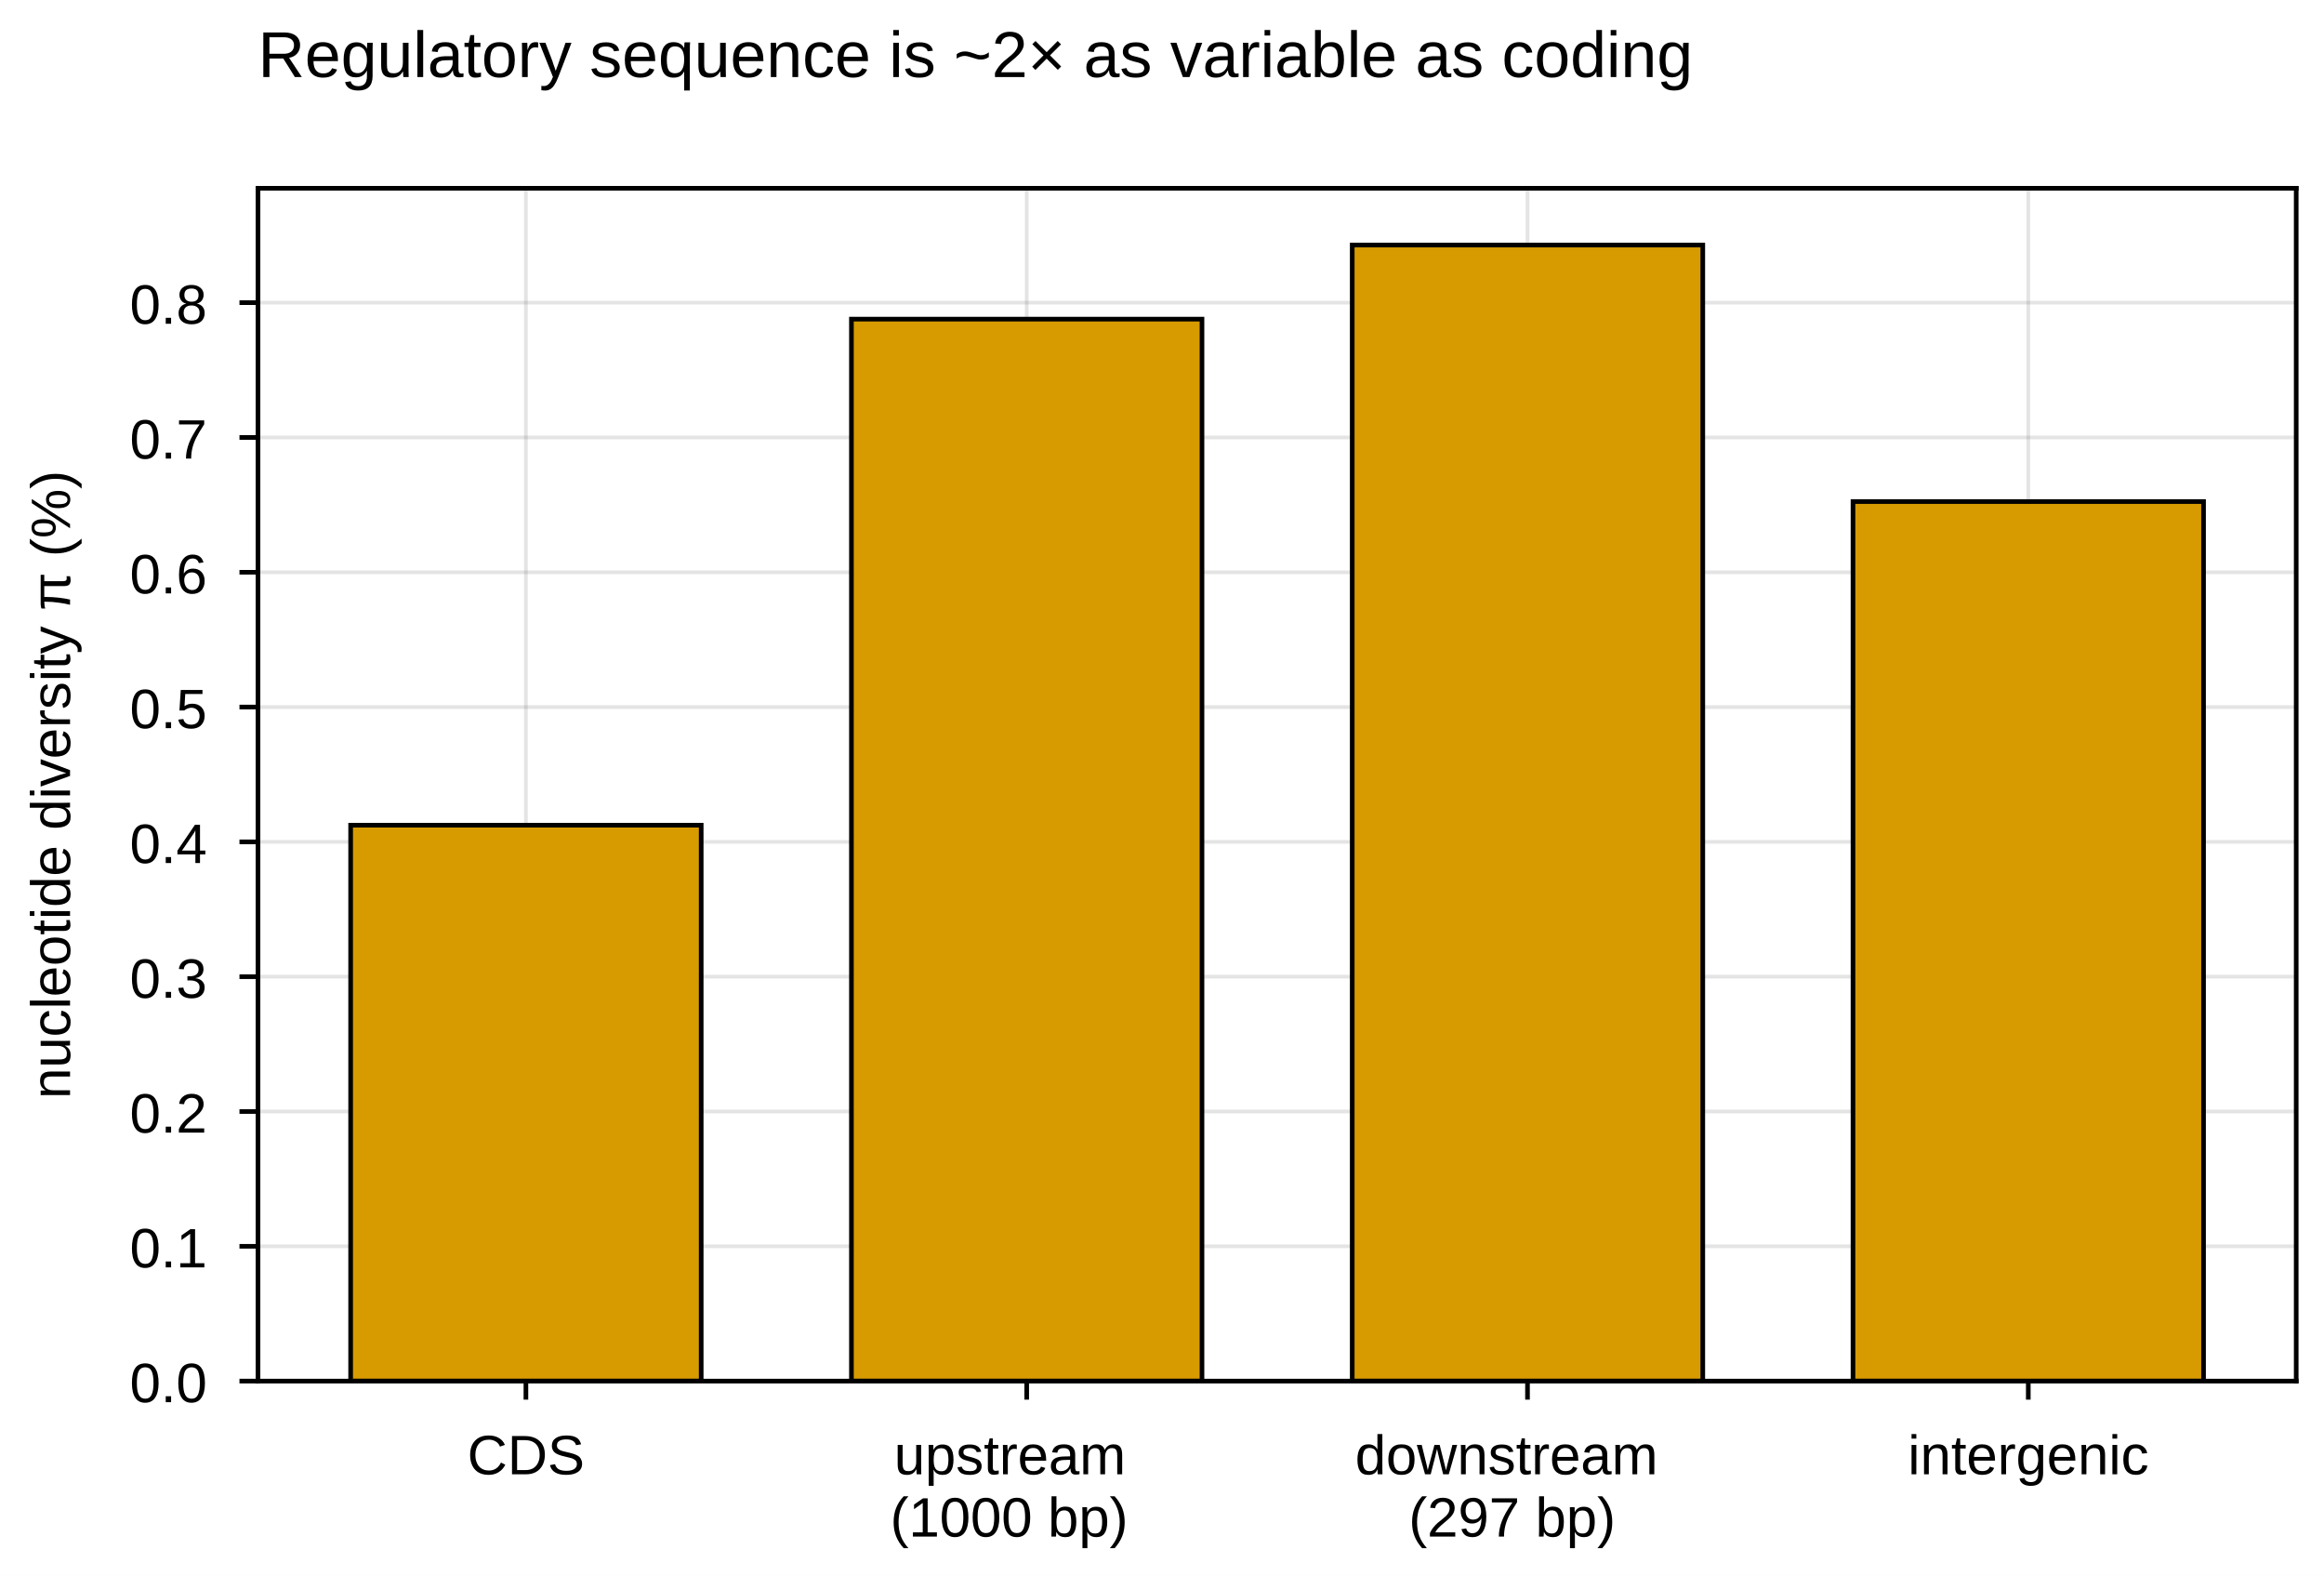
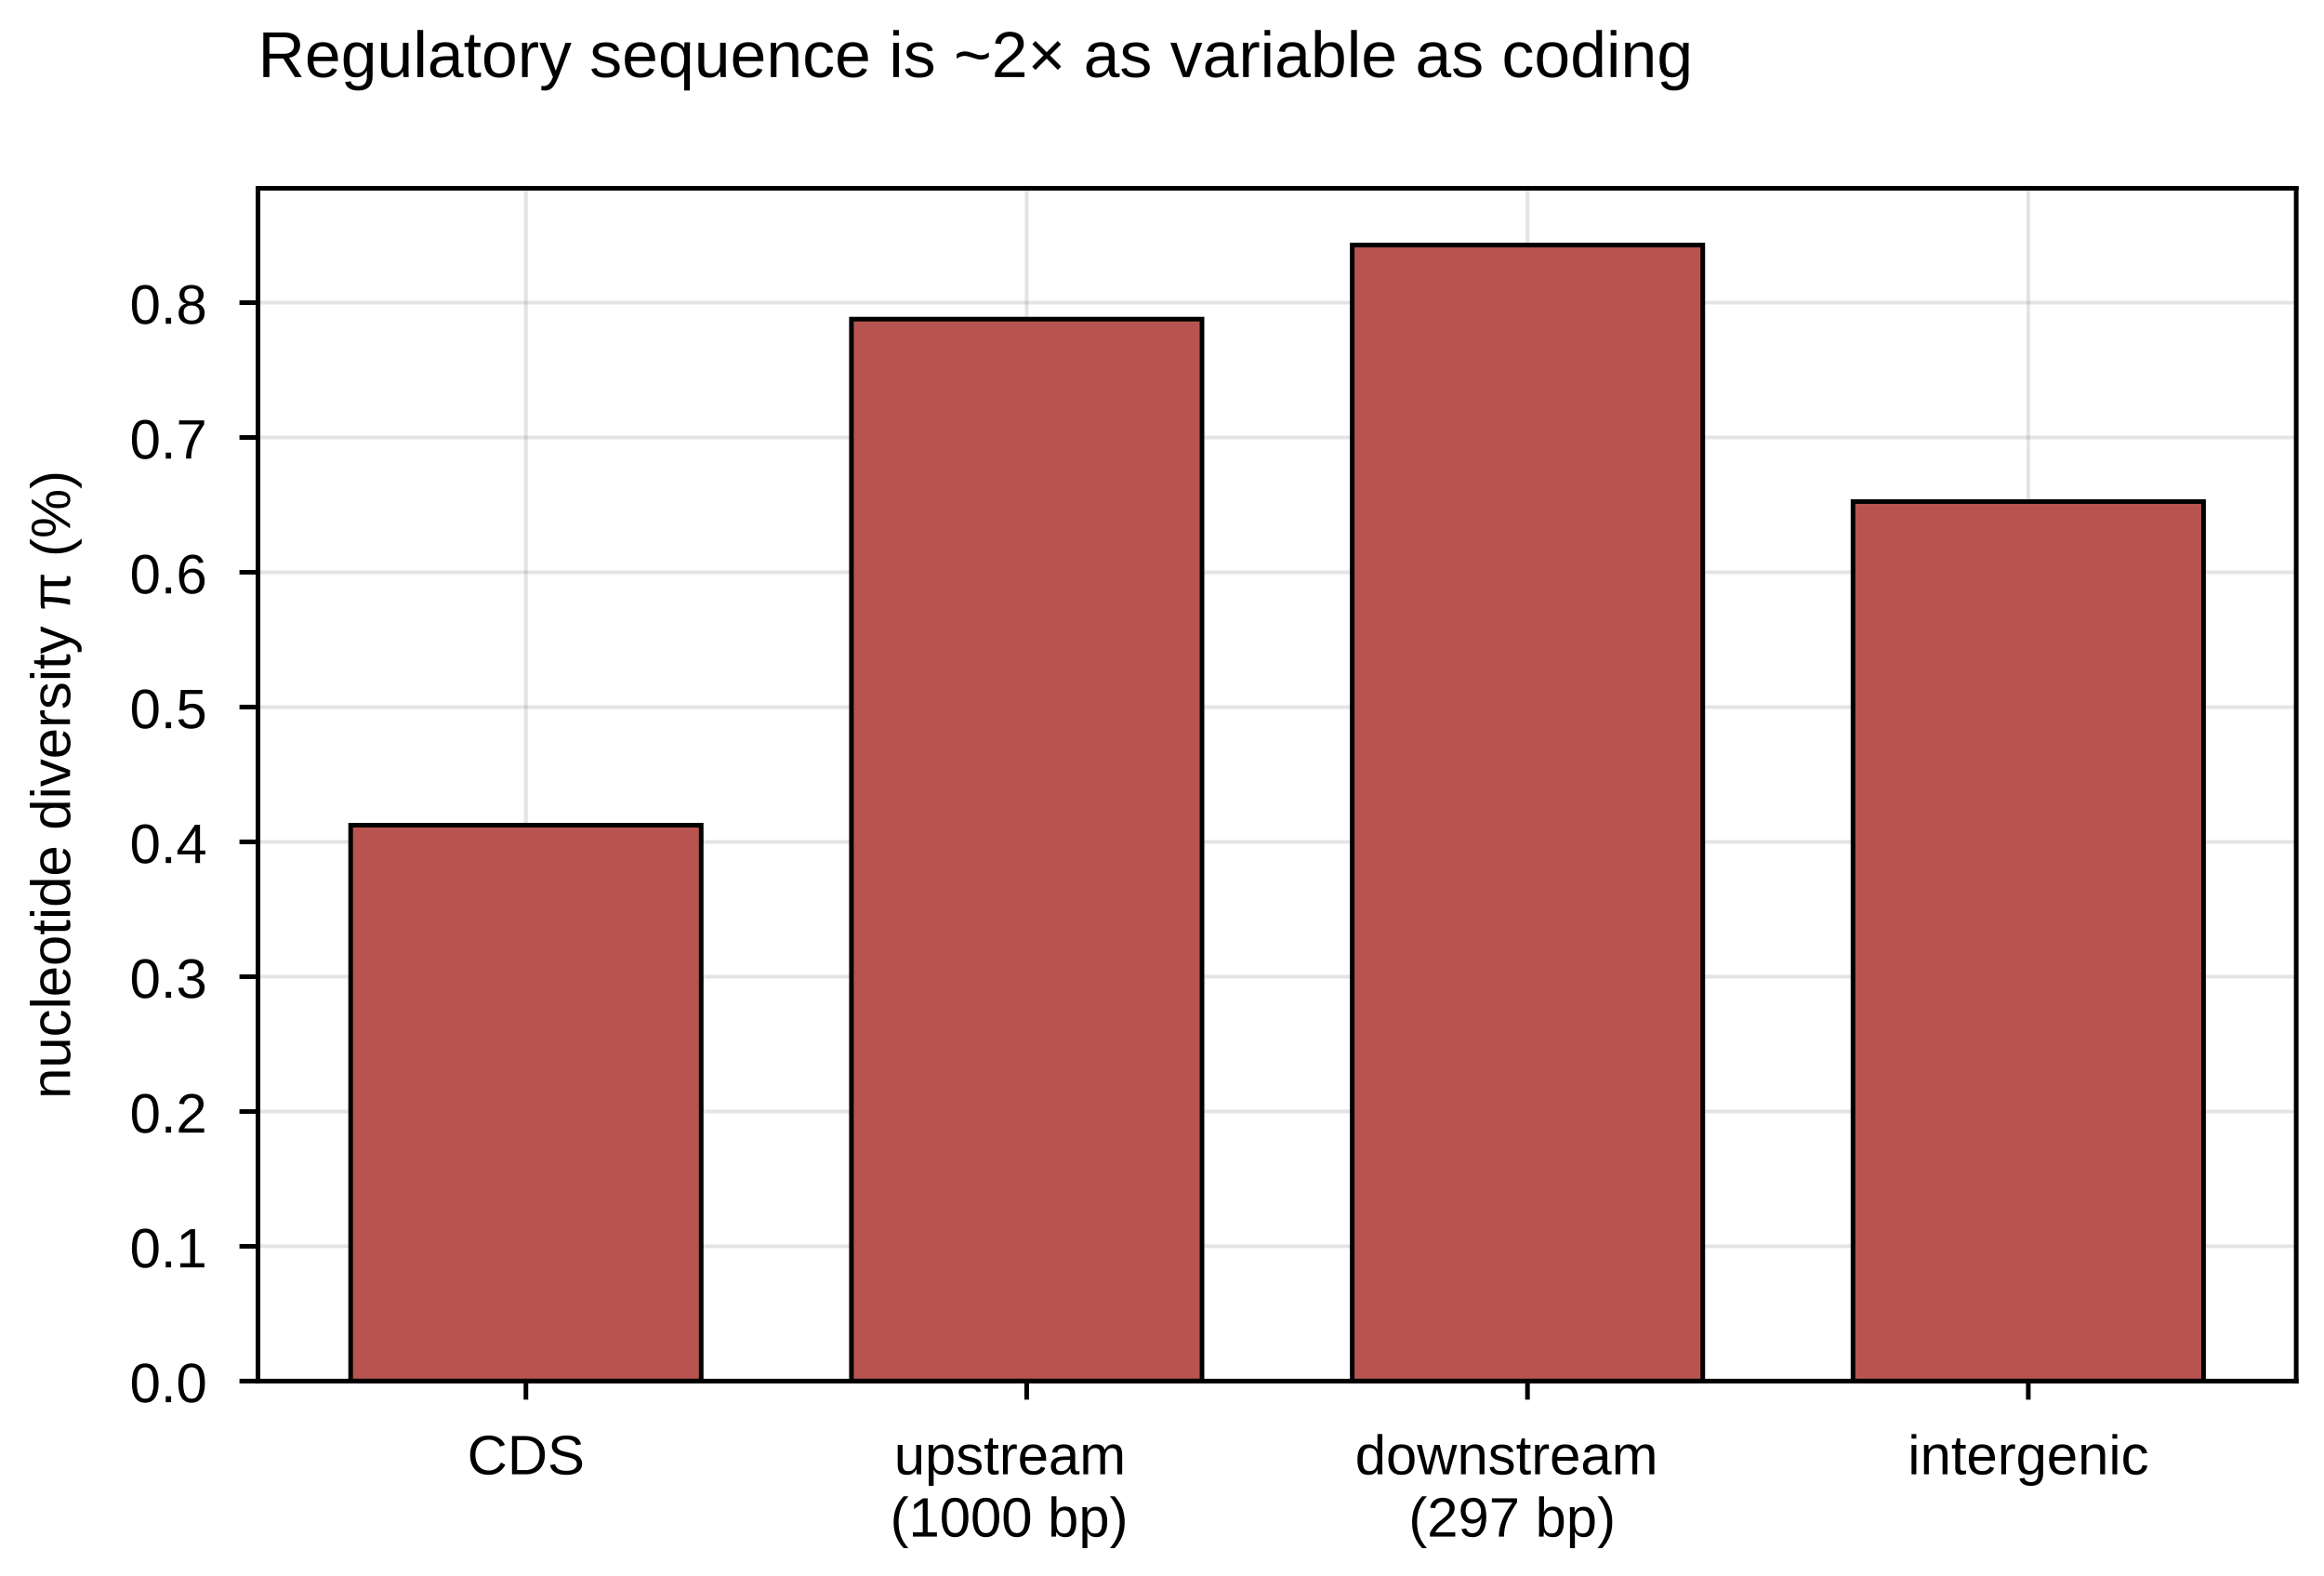
<svg xmlns="http://www.w3.org/2000/svg" xmlns:xlink="http://www.w3.org/1999/xlink" width="348.425" height="236.22" viewBox="0 0 348.425 236.22" version="1.1">
  <g transform="scale(1.388889)">
    <defs>
      <style type="text/css">*{stroke-linejoin: round; stroke-linecap: butt}</style>
    </defs>
    <g id="figure_1">
      <g id="patch_1">
        <path d="M 0 170.079  L 250.866 170.079  L 250.866 0  L 0 0  z " style="fill: #ffffff" />
      </g>
      <g id="axes_1">
        <g id="patch_2">
          <path d="M 27.849 149.053  L 247.866 149.053  L 247.866 20.319  L 27.849 20.319  z " style="fill: #ffffff" />
        </g>
        <g id="matplotlib.axis_1">
          <g id="xtick_1">
            <g id="line2d_1">
-               <path d="M 56.77 149.053  L 56.77 20.319  " clip-path="url(#p2acd00cdfe)" style="fill: none; stroke: #4a4a4a; stroke-opacity: 0.15; stroke-width: 0.4; stroke-linecap: square" />
+               <path d="M 56.77 149.053  L 56.77 20.319  " clip-path="url(#p650cd181a6)" style="fill: none; stroke: #4a4a4a; stroke-opacity: 0.15; stroke-width: 0.4; stroke-linecap: square" />
            </g>
            <g id="line2d_2">
              <defs>
-                 <path id="m1121aa1fdf" d="M 0 0  L 0 2  " style="stroke: #000000; stroke-width: 0.5" />
+                 <path id="m420e689cc3" d="M 0 0  L 0 2  " style="stroke: #000000; stroke-width: 0.5" />
              </defs>
              <g>
-                 <use xlink:href="#m1121aa1fdf" x="56.77" y="149.053" style="stroke: #000000; stroke-width: 0.5" />
+                 <use xlink:href="#m420e689cc3" x="56.77" y="149.053" style="stroke: #000000; stroke-width: 0.5" />
              </g>
            </g>
            <g id="text_1">
              <text style="font-size: 6px; font-family: 'Arial', 'Helvetica', 'DejaVu Sans', sans-serif; text-anchor: middle" x="56.77" y="159.112" transform="rotate(-0 56.77013 159.112)">CDS</text>
            </g>
          </g>
          <g id="xtick_2">
            <g id="line2d_3">
-               <path d="M 110.828 149.053  L 110.828 20.319  " clip-path="url(#p2acd00cdfe)" style="fill: none; stroke: #4a4a4a; stroke-opacity: 0.15; stroke-width: 0.4; stroke-linecap: square" />
+               <path d="M 110.828 149.053  L 110.828 20.319  " clip-path="url(#p650cd181a6)" style="fill: none; stroke: #4a4a4a; stroke-opacity: 0.15; stroke-width: 0.4; stroke-linecap: square" />
            </g>
            <g id="line2d_4">
              <g>
-                 <use xlink:href="#m1121aa1fdf" x="110.828" y="149.053" style="stroke: #000000; stroke-width: 0.5" />
+                 <use xlink:href="#m420e689cc3" x="110.828" y="149.053" style="stroke: #000000; stroke-width: 0.5" />
              </g>
            </g>
            <g id="text_2">
              <text style="font-size: 6px; font-family: 'Arial', 'Helvetica', 'DejaVu Sans', sans-serif" transform="translate(96.51131 159.112)">upstream</text>
              <text style="font-size: 6px; font-family: 'Arial', 'Helvetica', 'DejaVu Sans', sans-serif" transform="translate(96.0899 165.8307)">(1000 bp)</text>
            </g>
          </g>
          <g id="xtick_3">
            <g id="line2d_5">
-               <path d="M 164.887 149.053  L 164.887 20.319  " clip-path="url(#p2acd00cdfe)" style="fill: none; stroke: #4a4a4a; stroke-opacity: 0.15; stroke-width: 0.4; stroke-linecap: square" />
+               <path d="M 164.887 149.053  L 164.887 20.319  " clip-path="url(#p650cd181a6)" style="fill: none; stroke: #4a4a4a; stroke-opacity: 0.15; stroke-width: 0.4; stroke-linecap: square" />
            </g>
            <g id="line2d_6">
              <g>
-                 <use xlink:href="#m1121aa1fdf" x="164.887" y="149.053" style="stroke: #000000; stroke-width: 0.5" />
+                 <use xlink:href="#m420e689cc3" x="164.887" y="149.053" style="stroke: #000000; stroke-width: 0.5" />
              </g>
            </g>
            <g id="text_3">
              <text style="font-size: 6px; font-family: 'Arial', 'Helvetica', 'DejaVu Sans', sans-serif" transform="translate(146.2805 159.112)">downstream</text>
              <text style="font-size: 6px; font-family: 'Arial', 'Helvetica', 'DejaVu Sans', sans-serif" transform="translate(152.0569 165.8307)">(297 bp)</text>
            </g>
          </g>
          <g id="xtick_4">
            <g id="line2d_7">
-               <path d="M 218.945 149.053  L 218.945 20.319  " clip-path="url(#p2acd00cdfe)" style="fill: none; stroke: #4a4a4a; stroke-opacity: 0.15; stroke-width: 0.4; stroke-linecap: square" />
+               <path d="M 218.945 149.053  L 218.945 20.319  " clip-path="url(#p650cd181a6)" style="fill: none; stroke: #4a4a4a; stroke-opacity: 0.15; stroke-width: 0.4; stroke-linecap: square" />
            </g>
            <g id="line2d_8">
              <g>
-                 <use xlink:href="#m1121aa1fdf" x="218.945" y="149.053" style="stroke: #000000; stroke-width: 0.5" />
+                 <use xlink:href="#m420e689cc3" x="218.945" y="149.053" style="stroke: #000000; stroke-width: 0.5" />
              </g>
            </g>
            <g id="text_4">
              <text style="font-size: 6px; font-family: 'Arial', 'Helvetica', 'DejaVu Sans', sans-serif; text-anchor: middle" x="218.945" y="159.112" transform="rotate(-0 218.9448 159.112)">intergenic</text>
            </g>
          </g>
        </g>
        <g id="matplotlib.axis_2">
          <g id="ytick_1">
            <g id="line2d_9">
-               <path d="M 27.849 149.053  L 247.866 149.053  " clip-path="url(#p2acd00cdfe)" style="fill: none; stroke: #4a4a4a; stroke-opacity: 0.15; stroke-width: 0.4; stroke-linecap: square" />
+               <path d="M 27.849 149.053  L 247.866 149.053  " clip-path="url(#p650cd181a6)" style="fill: none; stroke: #4a4a4a; stroke-opacity: 0.15; stroke-width: 0.4; stroke-linecap: square" />
            </g>
            <g id="line2d_10">
              <defs>
-                 <path id="m10a1f60999" d="M 0 0  L -2 0  " style="stroke: #000000; stroke-width: 0.5" />
+                 <path id="mfd6162b9db" d="M 0 0  L -2 0  " style="stroke: #000000; stroke-width: 0.5" />
              </defs>
              <g>
-                 <use xlink:href="#m10a1f60999" x="27.849" y="149.053" style="stroke: #000000; stroke-width: 0.5" />
+                 <use xlink:href="#mfd6162b9db" x="27.849" y="149.053" style="stroke: #000000; stroke-width: 0.5" />
              </g>
            </g>
            <g id="text_5">
              <text style="font-size: 6px; font-family: 'Arial', 'Helvetica', 'DejaVu Sans', sans-serif; text-anchor: end" x="22.349" y="151.332" transform="rotate(-0 22.34899 151.3325)">0.0</text>
            </g>
          </g>
          <g id="ytick_2">
            <g id="line2d_11">
-               <path d="M 27.849 134.504  L 247.866 134.504  " clip-path="url(#p2acd00cdfe)" style="fill: none; stroke: #4a4a4a; stroke-opacity: 0.15; stroke-width: 0.4; stroke-linecap: square" />
+               <path d="M 27.849 134.504  L 247.866 134.504  " clip-path="url(#p650cd181a6)" style="fill: none; stroke: #4a4a4a; stroke-opacity: 0.15; stroke-width: 0.4; stroke-linecap: square" />
            </g>
            <g id="line2d_12">
              <g>
-                 <use xlink:href="#m10a1f60999" x="27.849" y="134.504" style="stroke: #000000; stroke-width: 0.5" />
+                 <use xlink:href="#mfd6162b9db" x="27.849" y="134.504" style="stroke: #000000; stroke-width: 0.5" />
              </g>
            </g>
            <g id="text_6">
              <text style="font-size: 6px; font-family: 'Arial', 'Helvetica', 'DejaVu Sans', sans-serif; text-anchor: end" x="22.349" y="136.784" transform="rotate(-0 22.34899 136.7836)">0.1</text>
            </g>
          </g>
          <g id="ytick_3">
            <g id="line2d_13">
-               <path d="M 27.849 119.955  L 247.866 119.955  " clip-path="url(#p2acd00cdfe)" style="fill: none; stroke: #4a4a4a; stroke-opacity: 0.15; stroke-width: 0.4; stroke-linecap: square" />
+               <path d="M 27.849 119.955  L 247.866 119.955  " clip-path="url(#p650cd181a6)" style="fill: none; stroke: #4a4a4a; stroke-opacity: 0.15; stroke-width: 0.4; stroke-linecap: square" />
            </g>
            <g id="line2d_14">
              <g>
-                 <use xlink:href="#m10a1f60999" x="27.849" y="119.955" style="stroke: #000000; stroke-width: 0.5" />
+                 <use xlink:href="#mfd6162b9db" x="27.849" y="119.955" style="stroke: #000000; stroke-width: 0.5" />
              </g>
            </g>
            <g id="text_7">
              <text style="font-size: 6px; font-family: 'Arial', 'Helvetica', 'DejaVu Sans', sans-serif; text-anchor: end" x="22.349" y="122.235" transform="rotate(-0 22.34899 122.2347)">0.2</text>
            </g>
          </g>
          <g id="ytick_4">
            <g id="line2d_15">
-               <path d="M 27.849 105.406  L 247.866 105.406  " clip-path="url(#p2acd00cdfe)" style="fill: none; stroke: #4a4a4a; stroke-opacity: 0.15; stroke-width: 0.4; stroke-linecap: square" />
+               <path d="M 27.849 105.406  L 247.866 105.406  " clip-path="url(#p650cd181a6)" style="fill: none; stroke: #4a4a4a; stroke-opacity: 0.15; stroke-width: 0.4; stroke-linecap: square" />
            </g>
            <g id="line2d_16">
              <g>
-                 <use xlink:href="#m10a1f60999" x="27.849" y="105.406" style="stroke: #000000; stroke-width: 0.5" />
+                 <use xlink:href="#mfd6162b9db" x="27.849" y="105.406" style="stroke: #000000; stroke-width: 0.5" />
              </g>
            </g>
            <g id="text_8">
              <text style="font-size: 6px; font-family: 'Arial', 'Helvetica', 'DejaVu Sans', sans-serif; text-anchor: end" x="22.349" y="107.686" transform="rotate(-0 22.34899 107.6858)">0.3</text>
            </g>
          </g>
          <g id="ytick_5">
            <g id="line2d_17">
-               <path d="M 27.849 90.857  L 247.866 90.857  " clip-path="url(#p2acd00cdfe)" style="fill: none; stroke: #4a4a4a; stroke-opacity: 0.15; stroke-width: 0.4; stroke-linecap: square" />
+               <path d="M 27.849 90.857  L 247.866 90.857  " clip-path="url(#p650cd181a6)" style="fill: none; stroke: #4a4a4a; stroke-opacity: 0.15; stroke-width: 0.4; stroke-linecap: square" />
            </g>
            <g id="line2d_18">
              <g>
-                 <use xlink:href="#m10a1f60999" x="27.849" y="90.857" style="stroke: #000000; stroke-width: 0.5" />
+                 <use xlink:href="#mfd6162b9db" x="27.849" y="90.857" style="stroke: #000000; stroke-width: 0.5" />
              </g>
            </g>
            <g id="text_9">
              <text style="font-size: 6px; font-family: 'Arial', 'Helvetica', 'DejaVu Sans', sans-serif; text-anchor: end" x="22.349" y="93.137" transform="rotate(-0 22.34899 93.13689)">0.4</text>
            </g>
          </g>
          <g id="ytick_6">
            <g id="line2d_19">
-               <path d="M 27.849 76.308  L 247.866 76.308  " clip-path="url(#p2acd00cdfe)" style="fill: none; stroke: #4a4a4a; stroke-opacity: 0.15; stroke-width: 0.4; stroke-linecap: square" />
+               <path d="M 27.849 76.308  L 247.866 76.308  " clip-path="url(#p650cd181a6)" style="fill: none; stroke: #4a4a4a; stroke-opacity: 0.15; stroke-width: 0.4; stroke-linecap: square" />
            </g>
            <g id="line2d_20">
              <g>
-                 <use xlink:href="#m10a1f60999" x="27.849" y="76.308" style="stroke: #000000; stroke-width: 0.5" />
+                 <use xlink:href="#mfd6162b9db" x="27.849" y="76.308" style="stroke: #000000; stroke-width: 0.5" />
              </g>
            </g>
            <g id="text_10">
              <text style="font-size: 6px; font-family: 'Arial', 'Helvetica', 'DejaVu Sans', sans-serif; text-anchor: end" x="22.349" y="78.588" transform="rotate(-0 22.34899 78.58799)">0.5</text>
            </g>
          </g>
          <g id="ytick_7">
            <g id="line2d_21">
-               <path d="M 27.849 61.76  L 247.866 61.76  " clip-path="url(#p2acd00cdfe)" style="fill: none; stroke: #4a4a4a; stroke-opacity: 0.15; stroke-width: 0.4; stroke-linecap: square" />
+               <path d="M 27.849 61.76  L 247.866 61.76  " clip-path="url(#p650cd181a6)" style="fill: none; stroke: #4a4a4a; stroke-opacity: 0.15; stroke-width: 0.4; stroke-linecap: square" />
            </g>
            <g id="line2d_22">
              <g>
-                 <use xlink:href="#m10a1f60999" x="27.849" y="61.76" style="stroke: #000000; stroke-width: 0.5" />
+                 <use xlink:href="#mfd6162b9db" x="27.849" y="61.76" style="stroke: #000000; stroke-width: 0.5" />
              </g>
            </g>
            <g id="text_11">
              <text style="font-size: 6px; font-family: 'Arial', 'Helvetica', 'DejaVu Sans', sans-serif; text-anchor: end" x="22.349" y="64.039" transform="rotate(-0 22.34899 64.0391)">0.6</text>
            </g>
          </g>
          <g id="ytick_8">
            <g id="line2d_23">
-               <path d="M 27.849 47.211  L 247.866 47.211  " clip-path="url(#p2acd00cdfe)" style="fill: none; stroke: #4a4a4a; stroke-opacity: 0.15; stroke-width: 0.4; stroke-linecap: square" />
+               <path d="M 27.849 47.211  L 247.866 47.211  " clip-path="url(#p650cd181a6)" style="fill: none; stroke: #4a4a4a; stroke-opacity: 0.15; stroke-width: 0.4; stroke-linecap: square" />
            </g>
            <g id="line2d_24">
              <g>
-                 <use xlink:href="#m10a1f60999" x="27.849" y="47.211" style="stroke: #000000; stroke-width: 0.5" />
+                 <use xlink:href="#mfd6162b9db" x="27.849" y="47.211" style="stroke: #000000; stroke-width: 0.5" />
              </g>
            </g>
            <g id="text_12">
              <text style="font-size: 6px; font-family: 'Arial', 'Helvetica', 'DejaVu Sans', sans-serif; text-anchor: end" x="22.349" y="49.49" transform="rotate(-0 22.34899 49.4902)">0.7</text>
            </g>
          </g>
          <g id="ytick_9">
            <g id="line2d_25">
-               <path d="M 27.849 32.662  L 247.866 32.662  " clip-path="url(#p2acd00cdfe)" style="fill: none; stroke: #4a4a4a; stroke-opacity: 0.15; stroke-width: 0.4; stroke-linecap: square" />
+               <path d="M 27.849 32.662  L 247.866 32.662  " clip-path="url(#p650cd181a6)" style="fill: none; stroke: #4a4a4a; stroke-opacity: 0.15; stroke-width: 0.4; stroke-linecap: square" />
            </g>
            <g id="line2d_26">
              <g>
-                 <use xlink:href="#m10a1f60999" x="27.849" y="32.662" style="stroke: #000000; stroke-width: 0.5" />
+                 <use xlink:href="#mfd6162b9db" x="27.849" y="32.662" style="stroke: #000000; stroke-width: 0.5" />
              </g>
            </g>
            <g id="text_13">
              <text style="font-size: 6px; font-family: 'Arial', 'Helvetica', 'DejaVu Sans', sans-serif; text-anchor: end" x="22.349" y="34.941" transform="rotate(-0 22.34899 34.94131)">0.8</text>
            </g>
          </g>
          <g id="text_14">
            <text style="font-size: 6px; font-family: 'Arial', 'Helvetica', 'DejaVu Sans', sans-serif; text-anchor: middle" x="7.559" y="84.686" transform="rotate(-90 7.559303 84.68604)">nucleotide diversity π (%)</text>
          </g>
        </g>
        <g id="patch_3">
-           <path d="M 37.85 149.053  L 75.691 149.053  L 75.691 89.059  L 37.85 89.059  z " clip-path="url(#p2acd00cdfe)" style="fill: #d79b00; stroke: #000000; stroke-width: 0.5; stroke-linejoin: miter" />
+           <path d="M 37.85 149.053  L 75.691 149.053  L 75.691 89.059  L 37.85 89.059  z " clip-path="url(#p650cd181a6)" style="fill: #b85450; stroke: #000000; stroke-width: 0.5; stroke-linejoin: miter" />
        </g>
        <g id="patch_4">
-           <path d="M 91.908 149.053  L 129.749 149.053  L 129.749 34.441  L 91.908 34.441  z " clip-path="url(#p2acd00cdfe)" style="fill: #d79b00; stroke: #000000; stroke-width: 0.5; stroke-linejoin: miter" />
+           <path d="M 91.908 149.053  L 129.749 149.053  L 129.749 34.441  L 91.908 34.441  z " clip-path="url(#p650cd181a6)" style="fill: #b85450; stroke: #000000; stroke-width: 0.5; stroke-linejoin: miter" />
        </g>
        <g id="patch_5">
-           <path d="M 145.966 149.053  L 183.807 149.053  L 183.807 26.449  L 145.966 26.449  z " clip-path="url(#p2acd00cdfe)" style="fill: #d79b00; stroke: #000000; stroke-width: 0.5; stroke-linejoin: miter" />
+           <path d="M 145.966 149.053  L 183.807 149.053  L 183.807 26.449  L 145.966 26.449  z " clip-path="url(#p650cd181a6)" style="fill: #b85450; stroke: #000000; stroke-width: 0.5; stroke-linejoin: miter" />
        </g>
        <g id="patch_6">
-           <path d="M 200.024 149.053  L 237.865 149.053  L 237.865 54.131  L 200.024 54.131  z " clip-path="url(#p2acd00cdfe)" style="fill: #d79b00; stroke: #000000; stroke-width: 0.5; stroke-linejoin: miter" />
+           <path d="M 200.024 149.053  L 237.865 149.053  L 237.865 54.131  L 200.024 54.131  z " clip-path="url(#p650cd181a6)" style="fill: #b85450; stroke: #000000; stroke-width: 0.5; stroke-linejoin: miter" />
        </g>
        <g id="patch_7">
          <path d="M 27.849 149.053  L 27.849 20.319  " style="fill: none; stroke: #000000; stroke-width: 0.5; stroke-linejoin: miter; stroke-linecap: square" />
        </g>
        <g id="patch_8">
          <path d="M 247.866 149.053  L 247.866 20.319  " style="fill: none; stroke: #000000; stroke-width: 0.5; stroke-linejoin: miter; stroke-linecap: square" />
        </g>
        <g id="patch_9">
          <path d="M 27.849 149.053  L 247.866 149.053  " style="fill: none; stroke: #000000; stroke-width: 0.5; stroke-linejoin: miter; stroke-linecap: square" />
        </g>
        <g id="patch_10">
          <path d="M 27.849 20.319  L 247.866 20.319  " style="fill: none; stroke: #000000; stroke-width: 0.5; stroke-linejoin: miter; stroke-linecap: square" />
        </g>
        <g id="text_15">
          <text style="font-size: 7px; font-family: 'Arial', 'Helvetica', 'DejaVu Sans', sans-serif; text-anchor: start" x="27.849" y="8.319" transform="rotate(-0 27.84899 8.319146)">Regulatory sequence is ~2× as variable as coding</text>
        </g>
      </g>
    </g>
    <defs>
-       <clipPath id="p2acd00cdfe">
+       <clipPath id="p650cd181a6">
        <rect x="27.849" y="20.319" width="220.017" height="128.734" />
      </clipPath>
    </defs>
  </g>
</svg>
